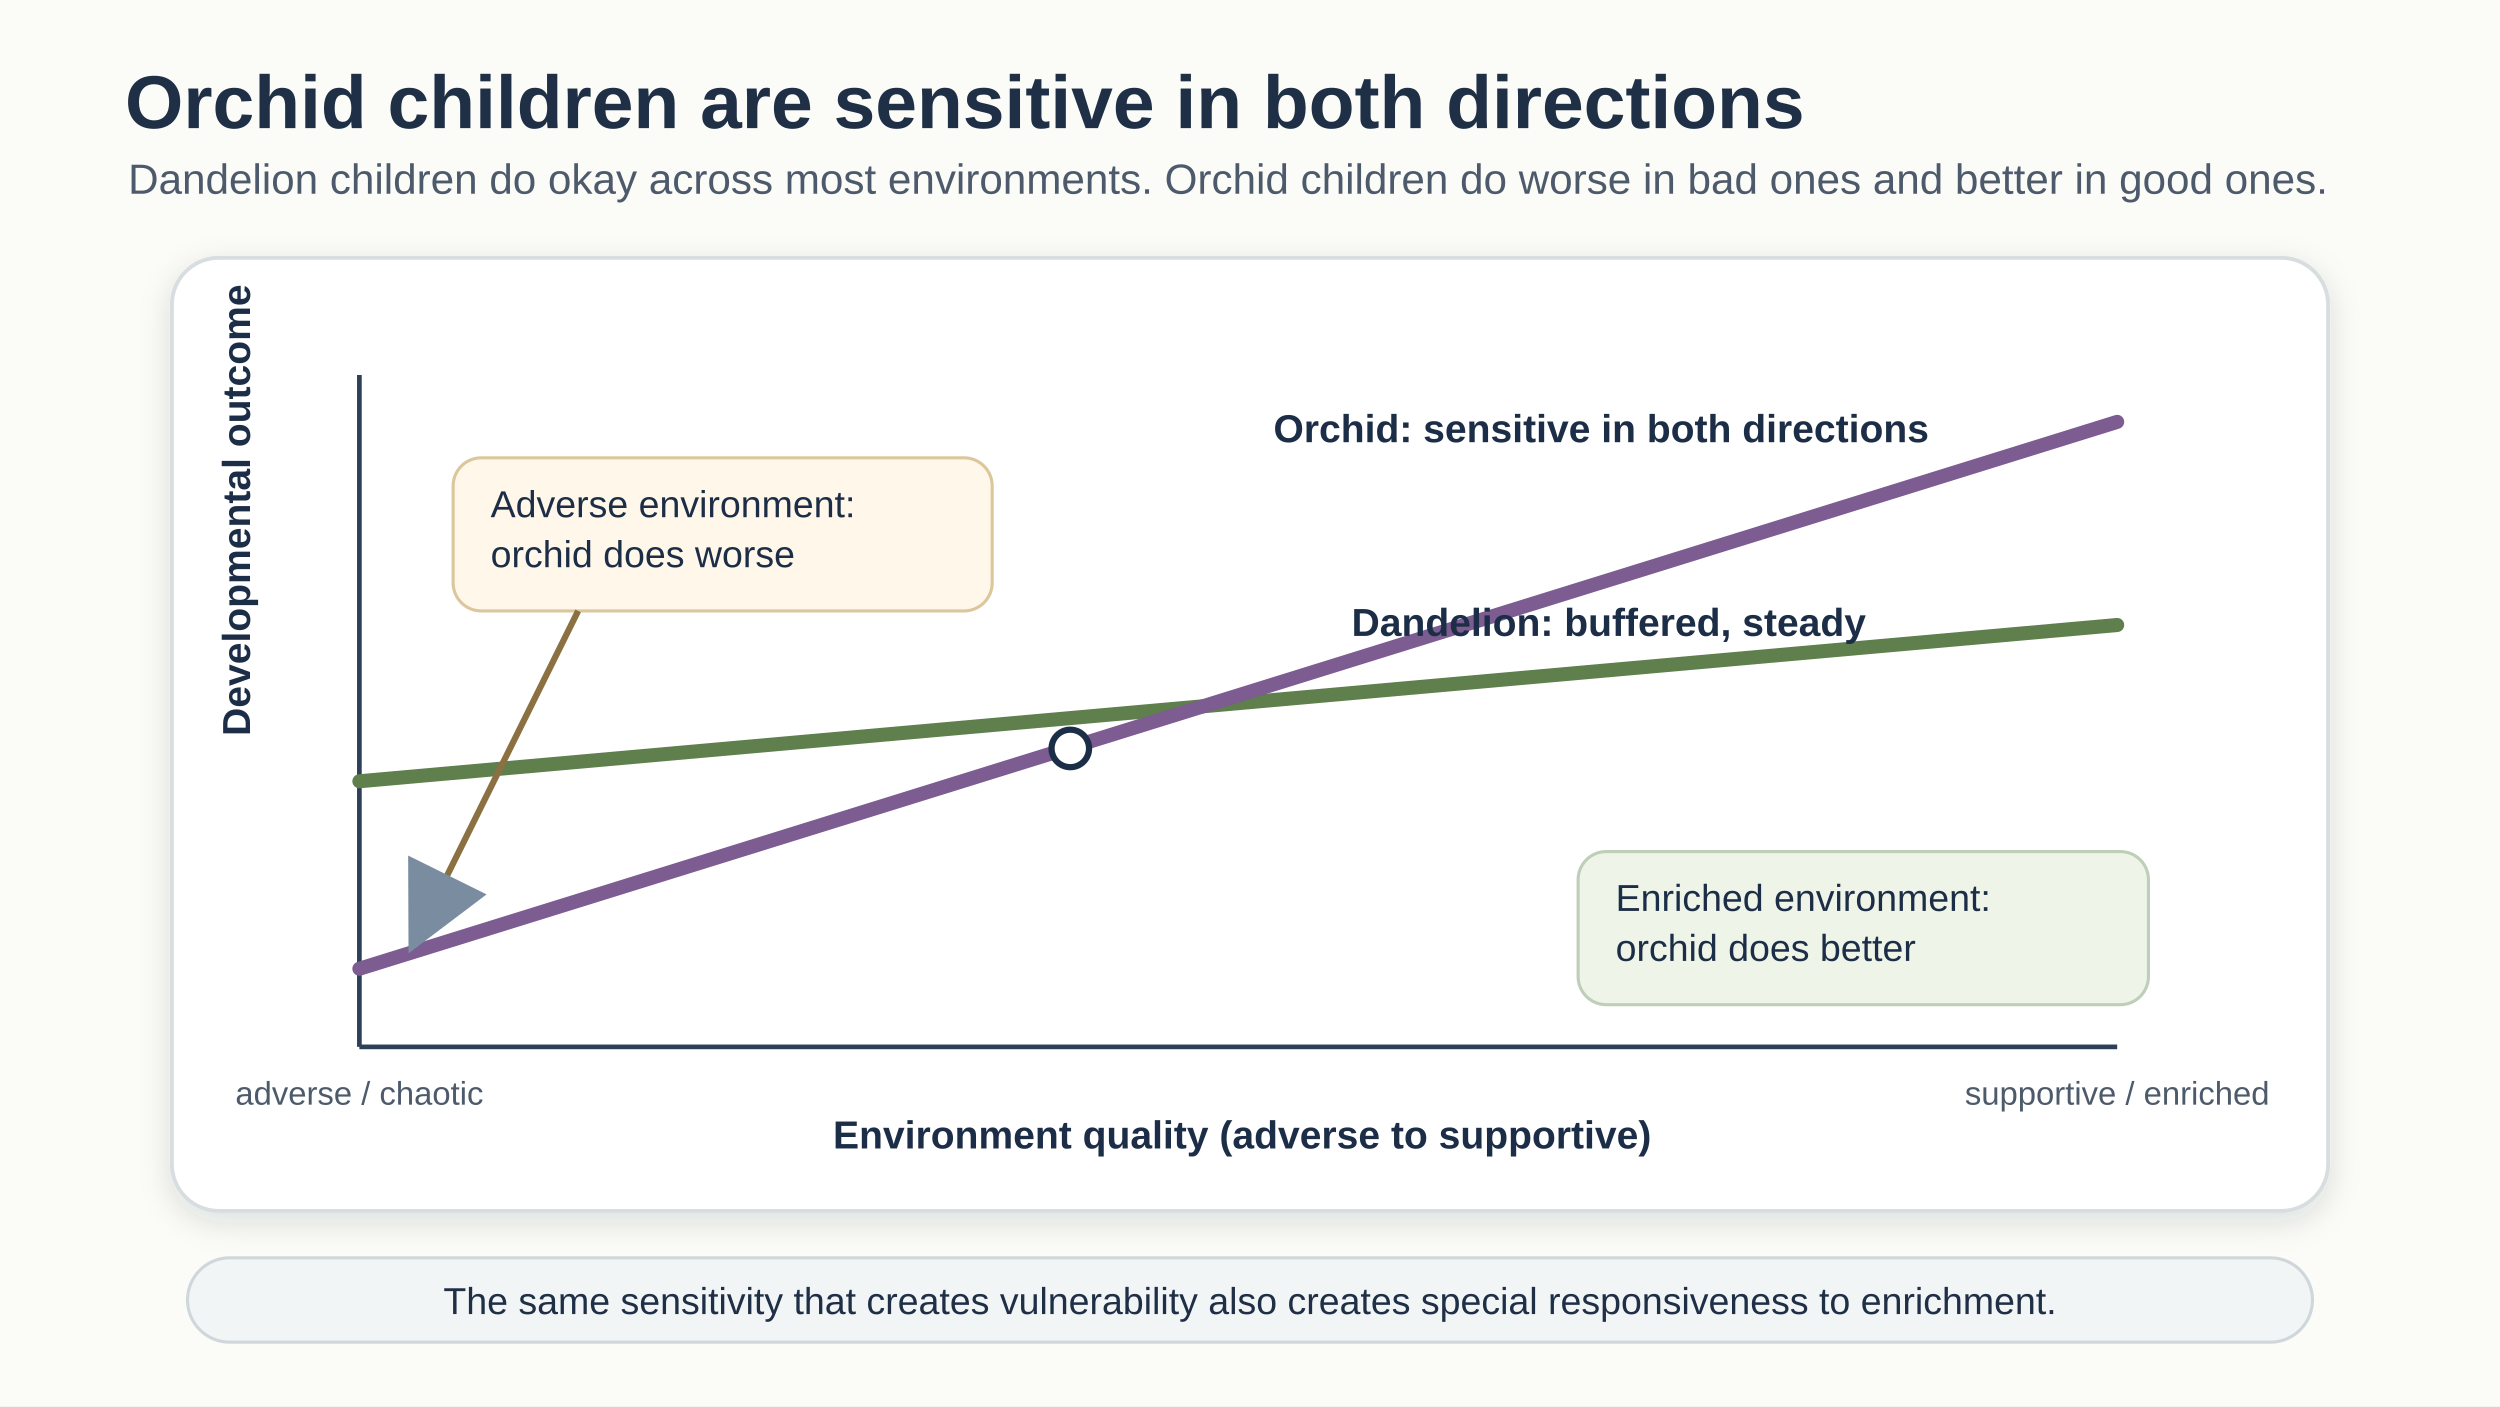
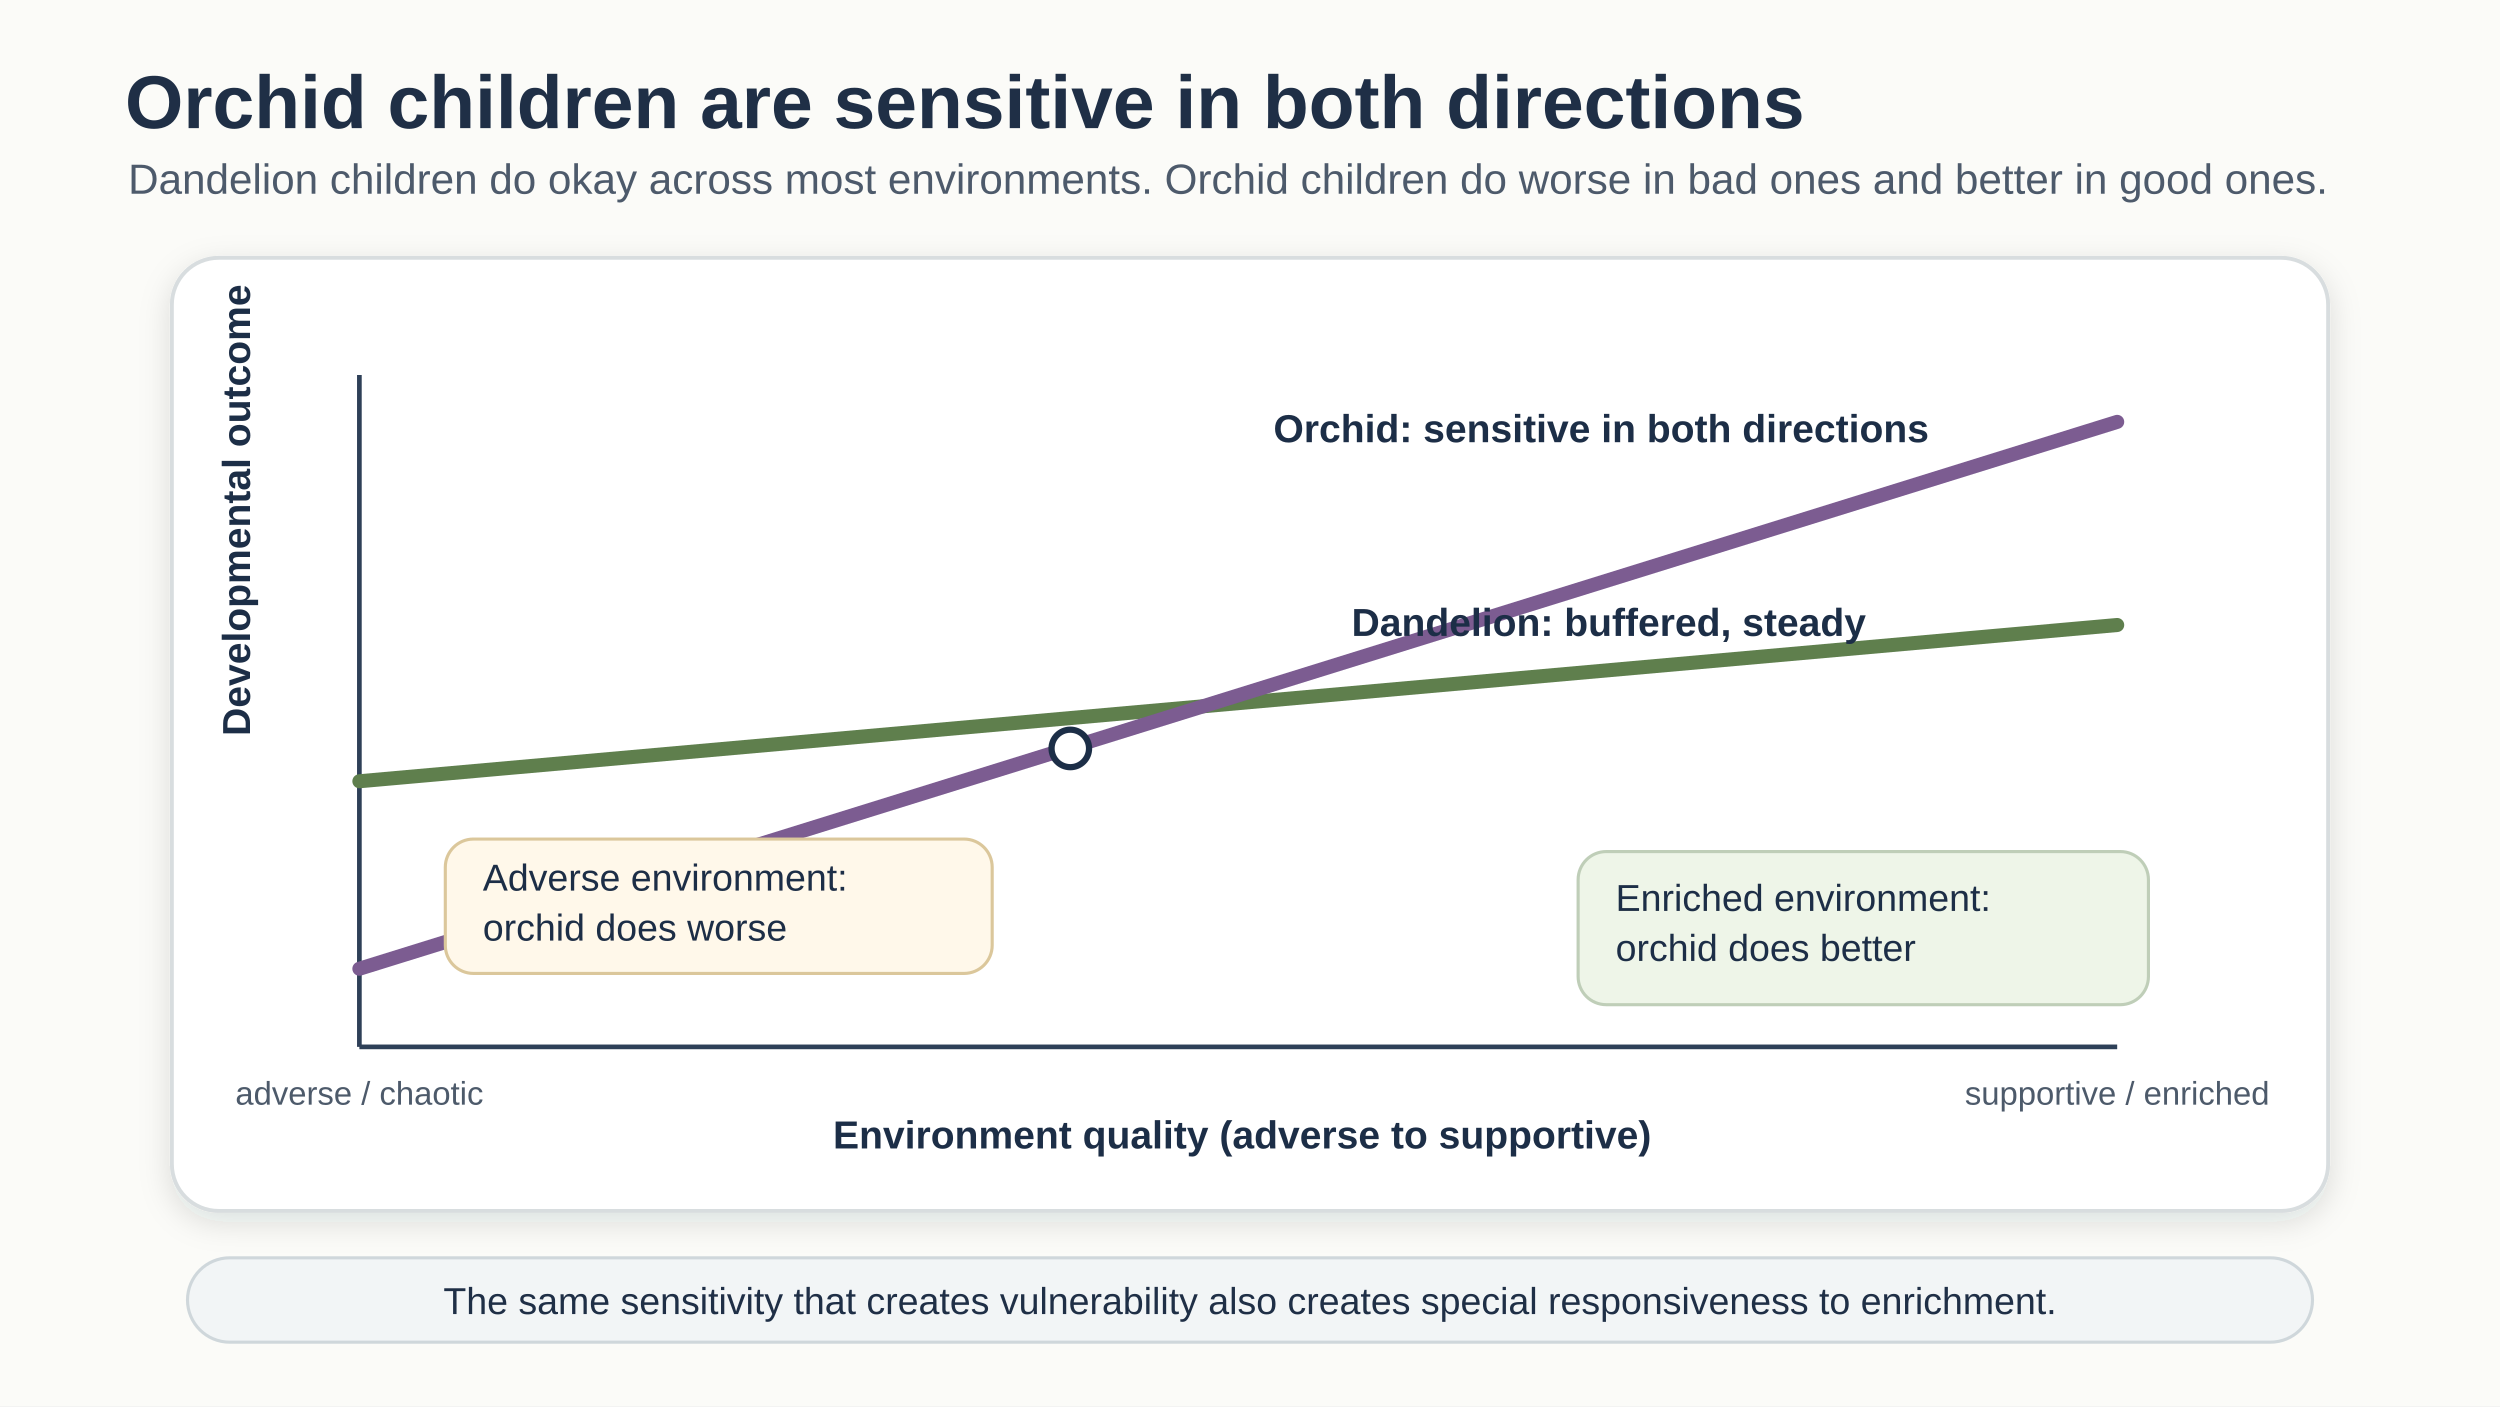
<svg xmlns="http://www.w3.org/2000/svg" viewBox="0 0 1600 900" width="1600" height="900" role="img" aria-labelledby="title desc">
  <defs>
    <style>
      .bg { fill: #fbfbf8; }
      .title { font-family: Arial, Helvetica, sans-serif; font-size: 48px; font-weight: 700; fill: #1f2f46; }
      .subtitle { font-family: Arial, Helvetica, sans-serif; font-size: 27px; fill: #4d5a6b; }
      .panel-title { font-family: Arial, Helvetica, sans-serif; font-size: 31px; font-weight: 700; fill: #1f2f46; }
      .label { font-family: Arial, Helvetica, sans-serif; font-size: 25px; font-weight: 700; fill: #1f2f46; }
      .body { font-family: Arial, Helvetica, sans-serif; font-size: 24px; fill: #1f2f46; }
      .small { font-family: Arial, Helvetica, sans-serif; font-size: 21px; fill: #4d5a6b; }
      .tiny { font-family: Arial, Helvetica, sans-serif; font-size: 18px; fill: #5e6978; }
      .axis { stroke: #2f4058; stroke-width: 3; fill: none; }
      .grid { stroke: #d8dddf; stroke-width: 2; fill: none; }
      .dash { stroke-dasharray: 10 10; }
      .card { fill: #ffffff; stroke: #d8dddf; stroke-width: 2.5; }
      .shadow { filter: drop-shadow(0 6px 10px rgba(35, 45, 60, 0.13)); }
      .takeaway { font-family: Arial, Helvetica, sans-serif; font-size: 24px; fill: #1f2f46; }
      .white-title { font-family: Arial, Helvetica, sans-serif; font-size: 28px; font-weight: 700; fill: #ffffff; }
      .white-small { font-family: Arial, Helvetica, sans-serif; font-size: 21px; fill: #ffffff; }
    </style>
    <marker id="arrowhead-soft" markerWidth="14" markerHeight="14" refX="12" refY="7" orient="auto">
      <path d="M0,0 L14,7 L0,14 Z" fill="#7a8da0" />
    </marker>
  </defs>
  <rect class="bg" x="0" y="0" width="1600" height="900" />
  <text class="title" x="80" y="82">Orchid children are sensitive in both directions</text>
  <text class="subtitle" x="82" y="124">Dandelion children do okay across most environments. Orchid children do worse in bad ones and better in good ones.</text>
  <g class="shadow" transform="translate(110,165)">
    <rect class="card" x="0" y="0" width="1380" height="610" rx="30" />
    <path class="axis" d="M120 505 L1245 505 M120 505 L120 75" />
    <text class="label" x="685" y="570" text-anchor="middle">Environment quality (adverse to supportive)</text>
    <text class="label" x="-306" y="50" transform="rotate(-90)">Developmental outcome</text>
    <text class="small" x="120" y="542" text-anchor="middle">adverse / chaotic</text>
    <text class="small" x="1245" y="542" text-anchor="middle">supportive / enriched</text>
    <path d="M120 335 L1245 235" fill="none" stroke="#5e7f4d" stroke-width="9" stroke-linecap="round" />
    <path d="M120 455 L1245 105" fill="none" stroke="#7b5b91" stroke-width="9" stroke-linecap="round" />
    <circle cx="575" cy="314" r="12" fill="#ffffff" stroke="#1f2f46" stroke-width="4" />
    <text class="label" x="755" y="242" fill="#5e7f4d">Dandelion: buffered, steady</text>
    <text class="label" x="705" y="118" fill="#7b5b91">Orchid: sensitive in both directions</text>
-     <rect x="180" y="128" width="345" height="98" rx="18" fill="#fff8ea" stroke="#dbc79b" stroke-width="2" />
-     <text class="body" x="204" y="166">Adverse environment:</text>
-     <text class="body" x="204" y="198">orchid does worse</text>
-     <path d="M260 226 L155 438" stroke="#8b6f42" stroke-width="4" fill="none" marker-end="url(#arrowhead-soft)" />
+     <rect x="175" y="372" width="350" height="86" rx="18" fill="#fff8ea" stroke="#dbc79b" stroke-width="2" />
+     <text class="body" x="199" y="405">Adverse environment:</text>
+     <text class="body" x="199" y="437">orchid does worse</text>
    <rect x="900" y="380" width="365" height="98" rx="18" fill="#eef5e8" stroke="#bfceb8" stroke-width="2" />
    <text class="body" x="924" y="418">Enriched environment:</text>
    <text class="body" x="924" y="450">orchid does better</text>
  </g>
  <g transform="translate(120,805)">
    <rect x="0" y="0" width="1360" height="54" rx="27" fill="#f2f5f6" stroke="#cfd7db" stroke-width="2" />
    <text class="takeaway" x="680" y="36" text-anchor="middle">The same sensitivity that creates vulnerability also creates special responsiveness to enrichment.</text>
  </g>
</svg>
